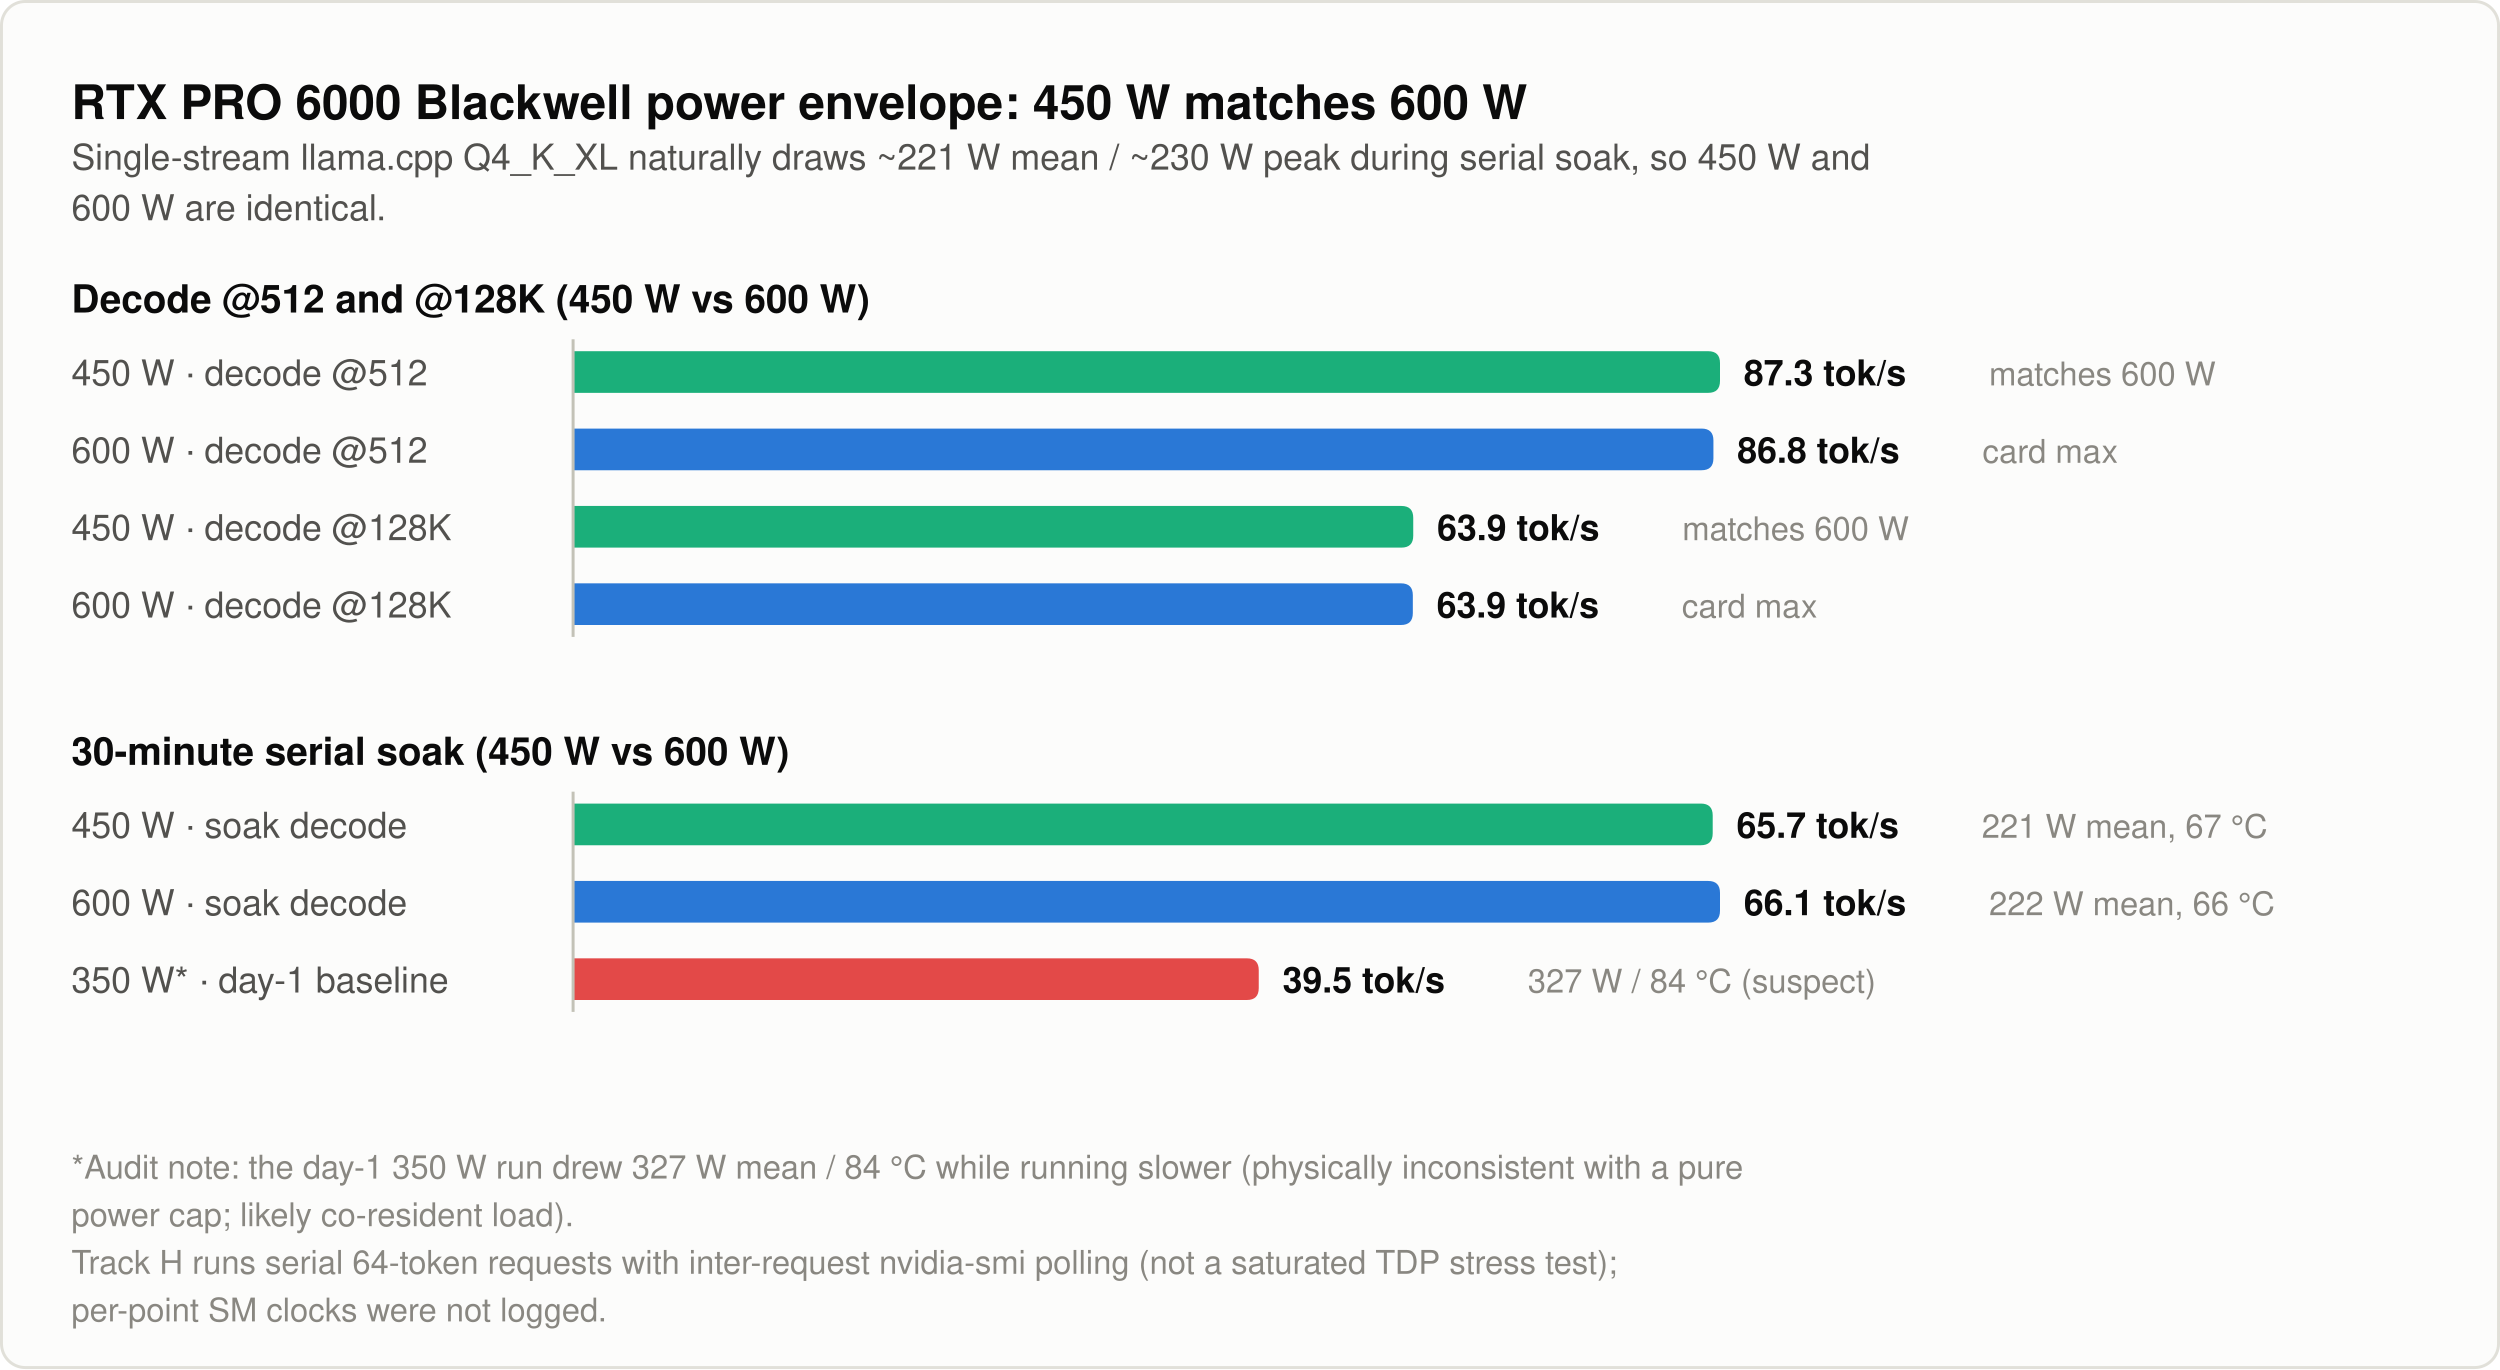
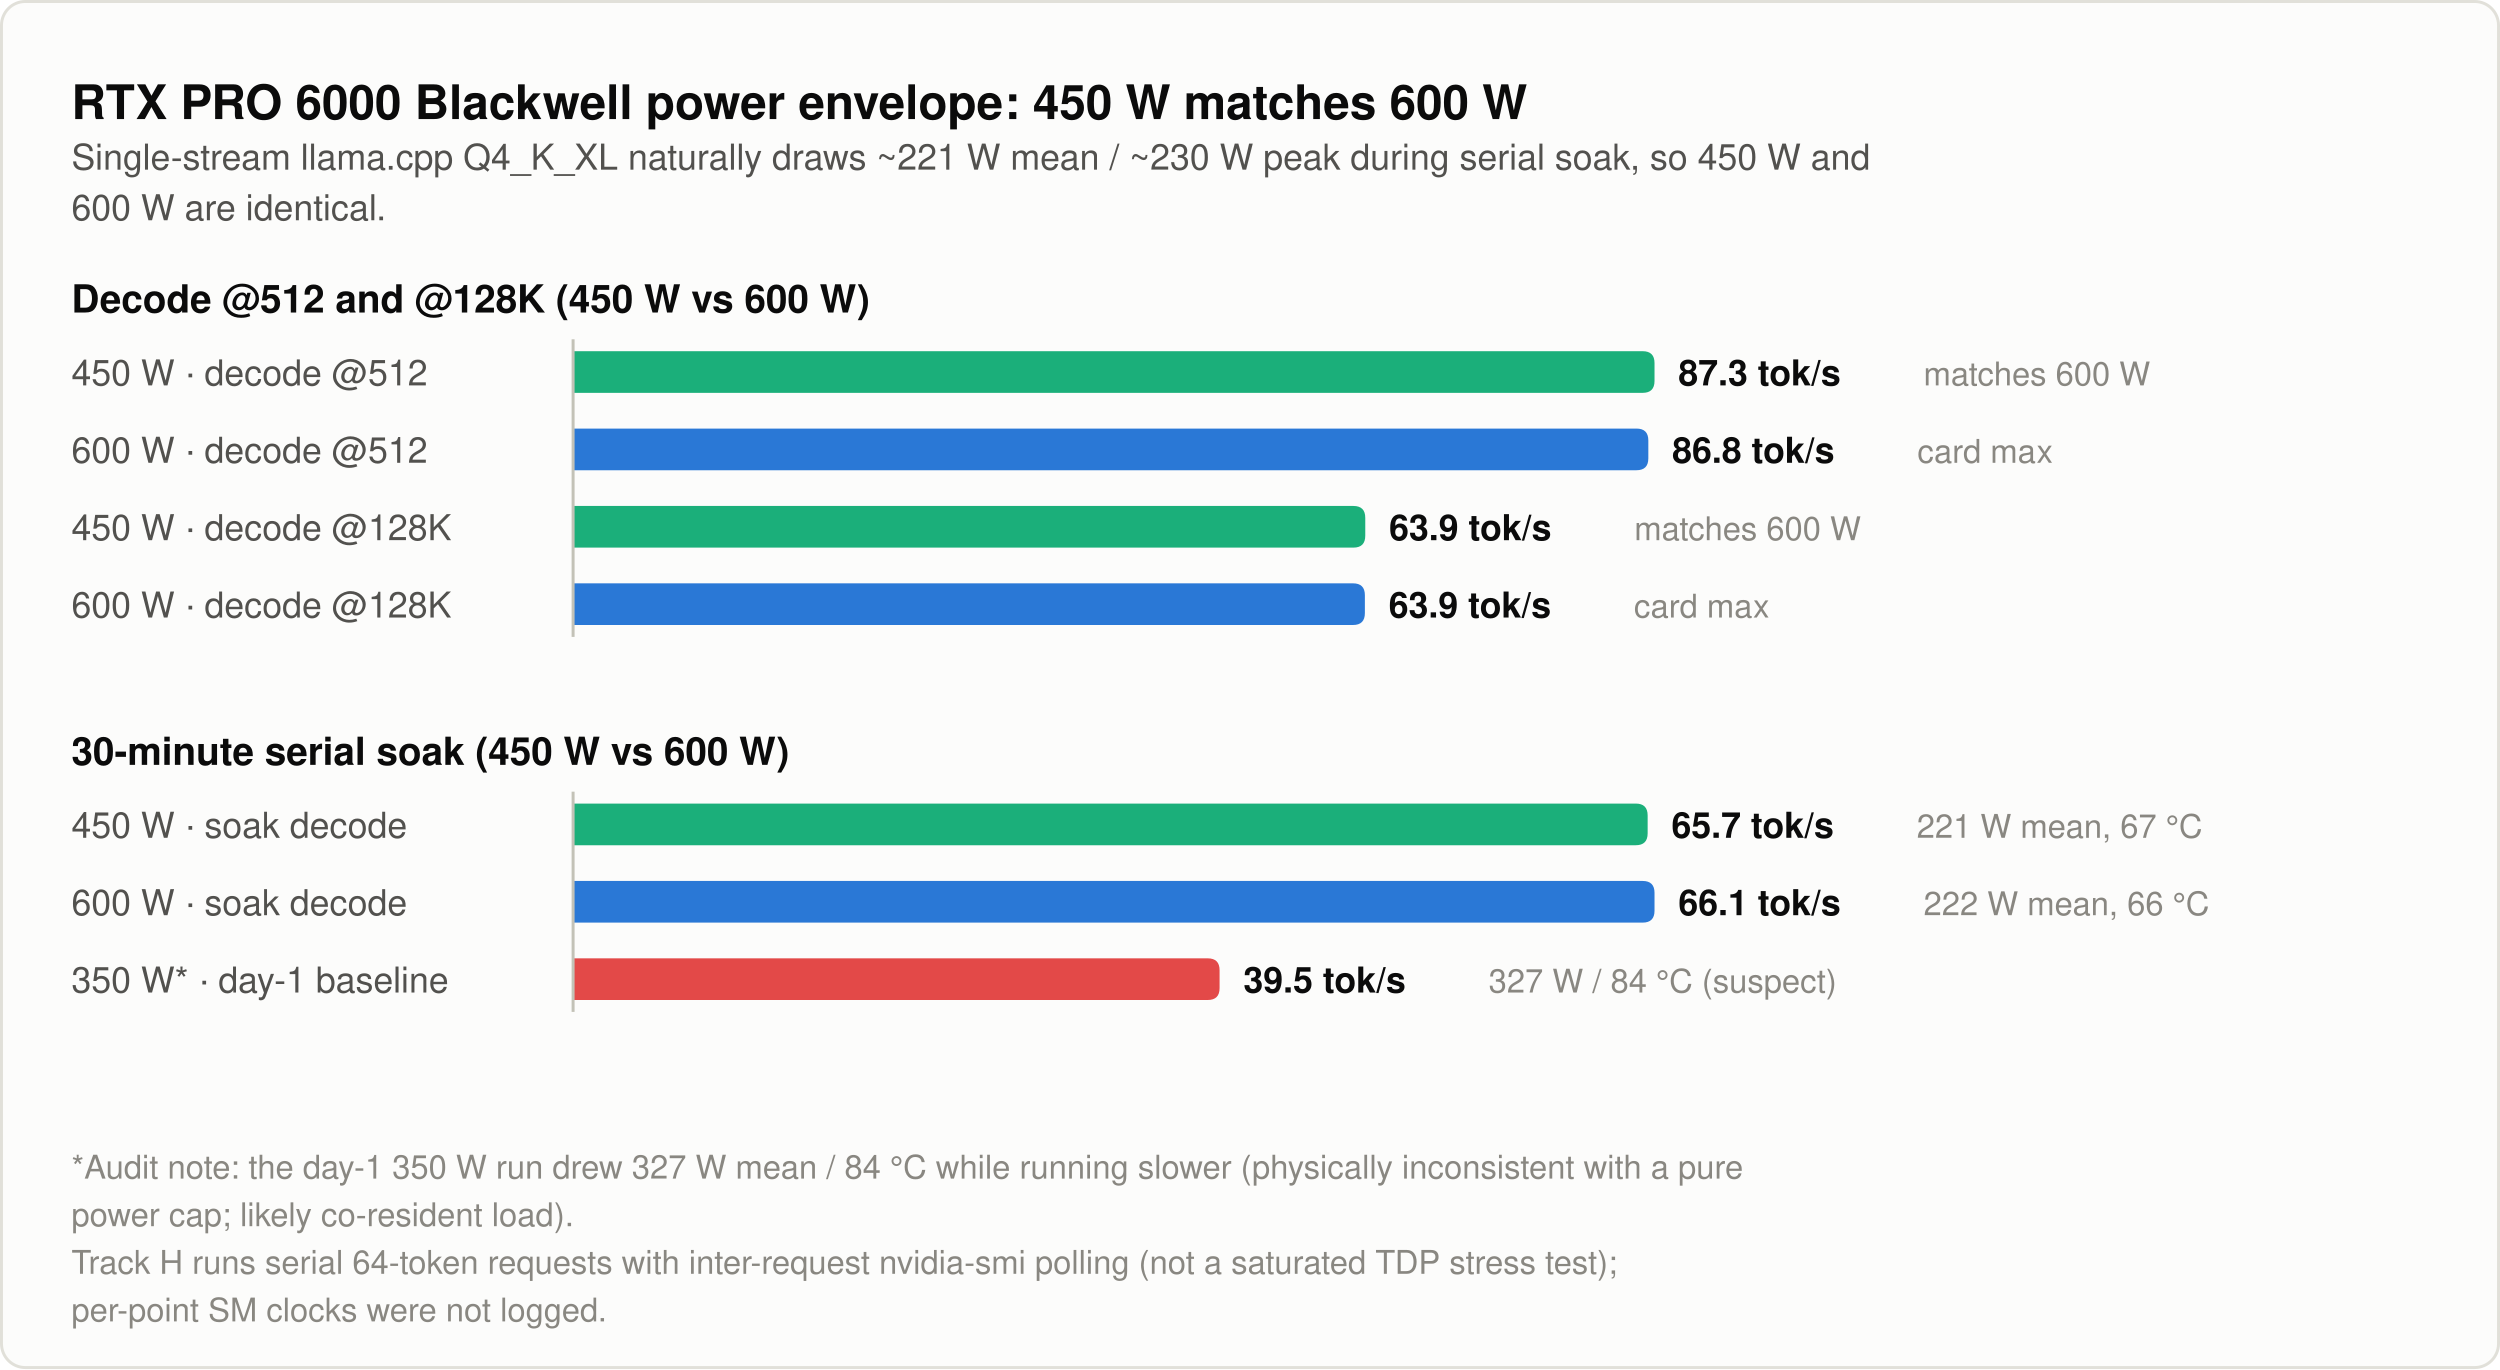
<svg xmlns="http://www.w3.org/2000/svg" width="840" height="460" viewBox="0 0 840 460" role="img" aria-label="RTX PRO 6000 Blackwell power envelope: 450 W matches 600 W Single-stream llama.cpp Q4_K_XL naturally draws ~221 W mean / ~230 W peak during serial soak, so 450 W and 600 W are identical." font-family="system-ui, -apple-system, 'Segoe UI', Helvetica, Arial, sans-serif" data-x-scale="linear" data-y-scale="linear">
  <rect x="0.5" y="0.5" width="839" height="459" fill="#fcfcfb" rx="8" stroke="#e1e0d9" stroke-width="1" />
  <text x="24" y="40" font-size="16" fill="#0b0b0b" font-weight="600">RTX PRO 6000 Blackwell power envelope: 450 W matches 600 W</text>
  <text x="24" y="57" font-size="12" fill="#52514e">Single-stream llama.cpp Q4_K_XL naturally draws ~221 W mean / ~230 W peak during serial soak, so 450 W and</text>
  <text x="24" y="74" font-size="12" fill="#52514e">600 W are identical.</text>
  <text x="24" y="105" font-size="13" fill="#0b0b0b" font-weight="600">Decode @512 and @128K (450 W vs 600 W)</text>
  <text x="24" y="129.5" font-size="12" fill="#52514e">450 W · decode @512</text>
-   <path d="M192.56,118 H573.92 Q577.92,118 577.92,122 V128 Q577.92,132 573.92,132 H192.56 Z" fill="#1baf7a" />
-   <text x="585.92" y="129.5" font-size="12" fill="#0b0b0b" font-weight="600">87.3 tok/s</text>
-   <text x="668.32" y="129.5" font-size="11" fill="#898781">matches 600 W</text>
+   <path d="M192.56,118 H551.92 Q555.92,118 555.92,122 V128 Q555.92,132 551.92,132 H192.56 Z" fill="#1baf7a" />
+   <text x="563.92" y="129.5" font-size="12" fill="#0b0b0b" font-weight="600">87.3 tok/s</text>
+   <text x="646.32" y="129.5" font-size="11" fill="#898781">matches 600 W</text>
  <text x="24" y="155.5" font-size="12" fill="#52514e">600 W · decode @512</text>
-   <path d="M192.56,144 H571.71 Q575.71,144 575.71,148 V154 Q575.71,158 571.71,158 H192.56 Z" fill="#2a78d6" />
-   <text x="583.71" y="155.5" font-size="12" fill="#0b0b0b" font-weight="600">86.8 tok/s</text>
-   <text x="666.11" y="155.5" font-size="11" fill="#898781">card max</text>
+   <path d="M192.56,144 H549.84 Q553.84,144 553.84,148 V154 Q553.84,158 549.84,158 H192.56 Z" fill="#2a78d6" />
+   <text x="561.84" y="155.5" font-size="12" fill="#0b0b0b" font-weight="600">86.8 tok/s</text>
+   <text x="644.24" y="155.5" font-size="11" fill="#898781">card max</text>
  <text x="24" y="181.5" font-size="12" fill="#52514e">450 W · decode @128K</text>
-   <path d="M192.56,170 H470.85 Q474.85,170 474.85,174 V180 Q474.85,184 470.85,184 H192.56 Z" fill="#1baf7a" />
-   <text x="482.85" y="181.5" font-size="12" fill="#0b0b0b" font-weight="600">63.9 tok/s</text>
-   <text x="565.25" y="181.5" font-size="11" fill="#898781">matches 600 W</text>
+   <path d="M192.56,170 H454.73 Q458.73,170 458.73,174 V180 Q458.73,184 454.73,184 H192.56 Z" fill="#1baf7a" />
+   <text x="466.73" y="181.5" font-size="12" fill="#0b0b0b" font-weight="600">63.9 tok/s</text>
+   <text x="549.13" y="181.5" font-size="11" fill="#898781">matches 600 W</text>
  <text x="24" y="207.5" font-size="12" fill="#52514e">600 W · decode @128K</text>
-   <path d="M192.56,196 H470.71 Q474.71,196 474.71,200 V206 Q474.71,210 470.71,210 H192.56 Z" fill="#2a78d6" />
-   <text x="482.71" y="207.5" font-size="12" fill="#0b0b0b" font-weight="600">63.9 tok/s</text>
-   <text x="565.11" y="207.5" font-size="11" fill="#898781">card max</text>
+   <path d="M192.56,196 H454.6 Q458.6,196 458.6,200 V206 Q458.6,210 454.6,210 H192.56 Z" fill="#2a78d6" />
+   <text x="466.6" y="207.5" font-size="12" fill="#0b0b0b" font-weight="600">63.9 tok/s</text>
+   <text x="549" y="207.5" font-size="11" fill="#898781">card max</text>
  <line x1="192.56" y1="114" x2="192.56" y2="214" stroke="#c3c2b7" stroke-width="1" />
  <text x="24" y="257" font-size="13" fill="#0b0b0b" font-weight="600">30-minute serial soak (450 W vs 600 W)</text>
  <text x="24" y="281.5" font-size="12" fill="#52514e">450 W · soak decode</text>
-   <path d="M192.56,270 H571.47 Q575.47,270 575.47,274 V280 Q575.47,284 571.47,284 H192.56 Z" fill="#1baf7a" />
-   <text x="583.47" y="281.5" font-size="12" fill="#0b0b0b" font-weight="600">65.7 tok/s</text>
-   <text x="665.87" y="281.5" font-size="11" fill="#898781">221 W mean, 67 °C</text>
+   <path d="M192.56,270 H549.61 Q553.61,270 553.61,274 V280 Q553.61,284 549.61,284 H192.56 Z" fill="#1baf7a" />
+   <text x="561.61" y="281.5" font-size="12" fill="#0b0b0b" font-weight="600">65.7 tok/s</text>
+   <text x="644.01" y="281.5" font-size="11" fill="#898781">221 W mean, 67 °C</text>
  <text x="24" y="307.5" font-size="12" fill="#52514e">600 W · soak decode</text>
-   <path d="M192.56,296 H573.92 Q577.92,296 577.92,300 V306 Q577.92,310 573.92,310 H192.56 Z" fill="#2a78d6" />
-   <text x="585.92" y="307.5" font-size="12" fill="#0b0b0b" font-weight="600">66.1 tok/s</text>
-   <text x="668.32" y="307.5" font-size="11" fill="#898781">222 W mean, 66 °C</text>
+   <path d="M192.56,296 H551.92 Q555.92,296 555.92,300 V306 Q555.92,310 551.92,310 H192.56 Z" fill="#2a78d6" />
+   <text x="563.92" y="307.5" font-size="12" fill="#0b0b0b" font-weight="600">66.1 tok/s</text>
+   <text x="646.32" y="307.5" font-size="11" fill="#898781">222 W mean, 66 °C</text>
  <text x="24" y="333.5" font-size="12" fill="#52514e">350 W* · day-1 baseline</text>
-   <path d="M192.56,322 H418.94 Q422.94,322 422.94,326 V332 Q422.94,336 418.94,336 H192.56 Z" fill="#e34948" />
-   <text x="430.94" y="333.5" font-size="12" fill="#0b0b0b" font-weight="600">39.5 tok/s</text>
-   <text x="513.34" y="333.5" font-size="11" fill="#898781">327 W / 84 °C (suspect)</text>
+   <path d="M192.56,322 H405.78 Q409.78,322 409.78,326 V332 Q409.78,336 405.78,336 H192.56 Z" fill="#e34948" />
+   <text x="417.78" y="333.5" font-size="12" fill="#0b0b0b" font-weight="600">39.5 tok/s</text>
+   <text x="500.18" y="333.5" font-size="11" fill="#898781">327 W / 84 °C (suspect)</text>
  <line x1="192.56" y1="266" x2="192.56" y2="340" stroke="#c3c2b7" stroke-width="1" />
  <text x="24" y="396" font-size="11" fill="#898781">*Audit note: the day-1 350 W run drew 327 W mean / 84 °C while running slower (physically inconsistent with a pure</text>
  <text x="24" y="412" font-size="11" fill="#898781">power cap; likely co-resident load).</text>
  <text x="24" y="428" font-size="11" fill="#898781">Track H runs serial 64-token requests with inter-request nvidia-smi polling (not a saturated TDP stress test);</text>
  <text x="24" y="444" font-size="11" fill="#898781">per-point SM clocks were not logged.</text>
</svg>
